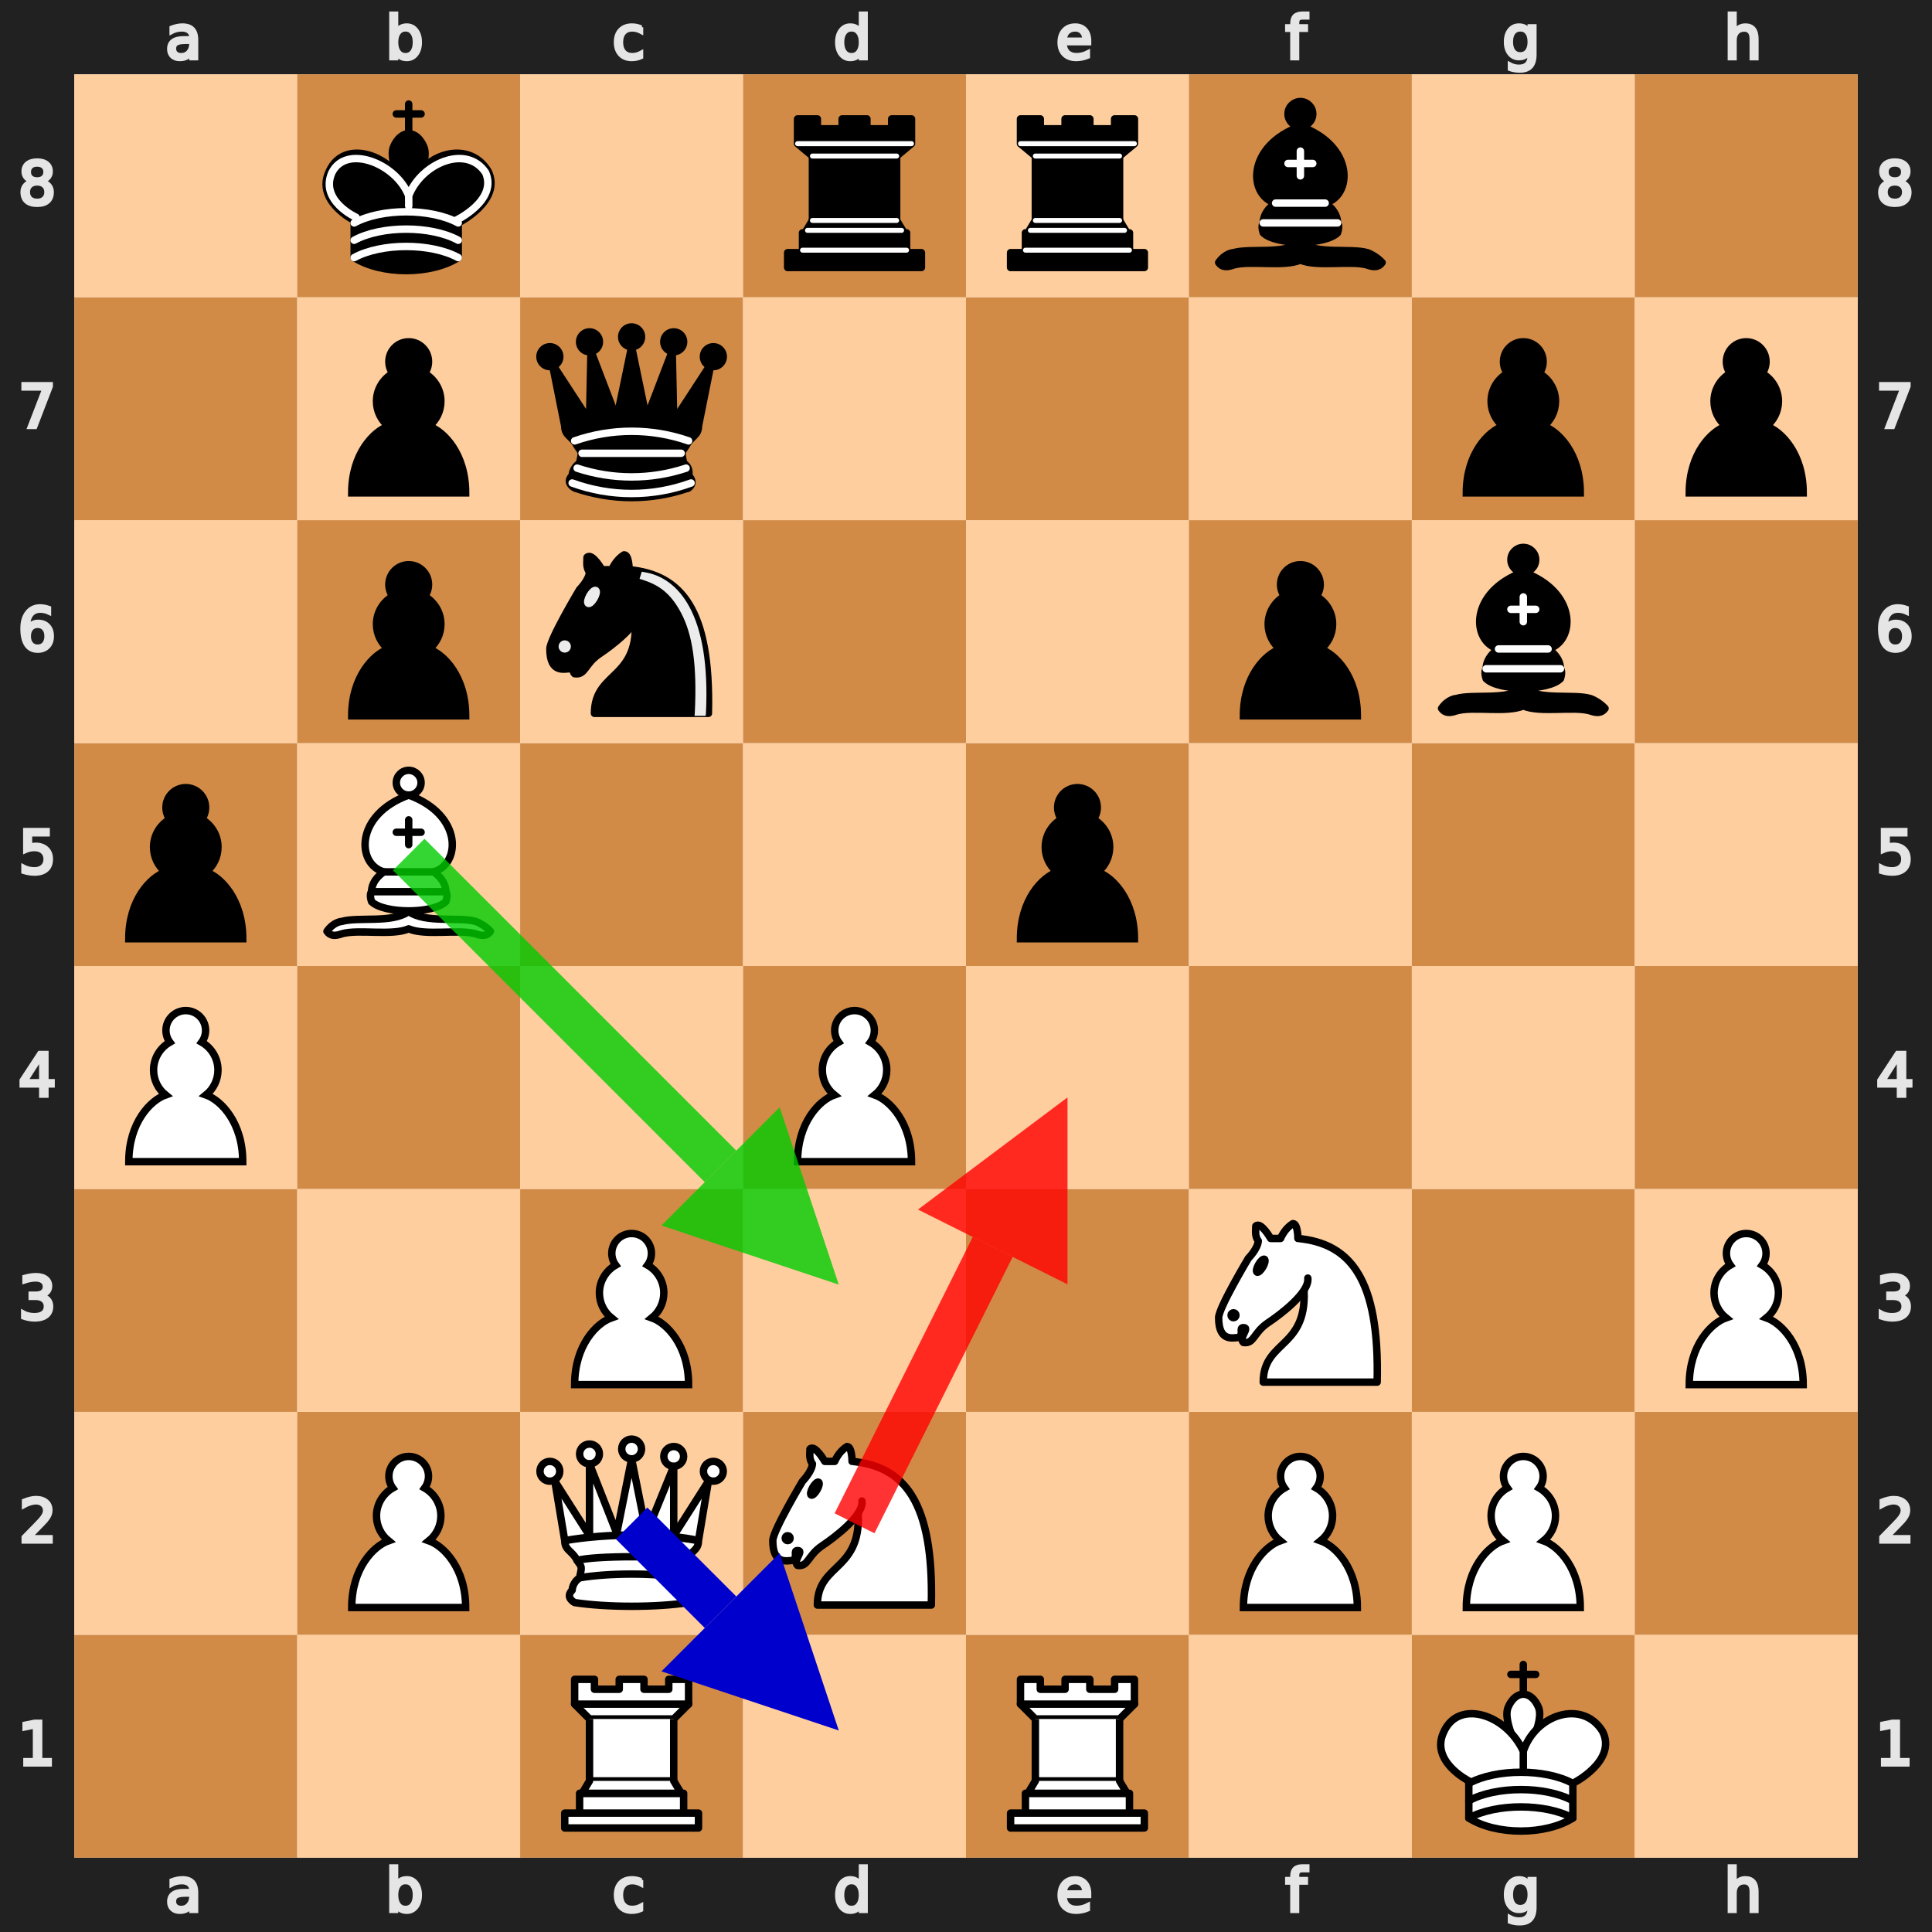
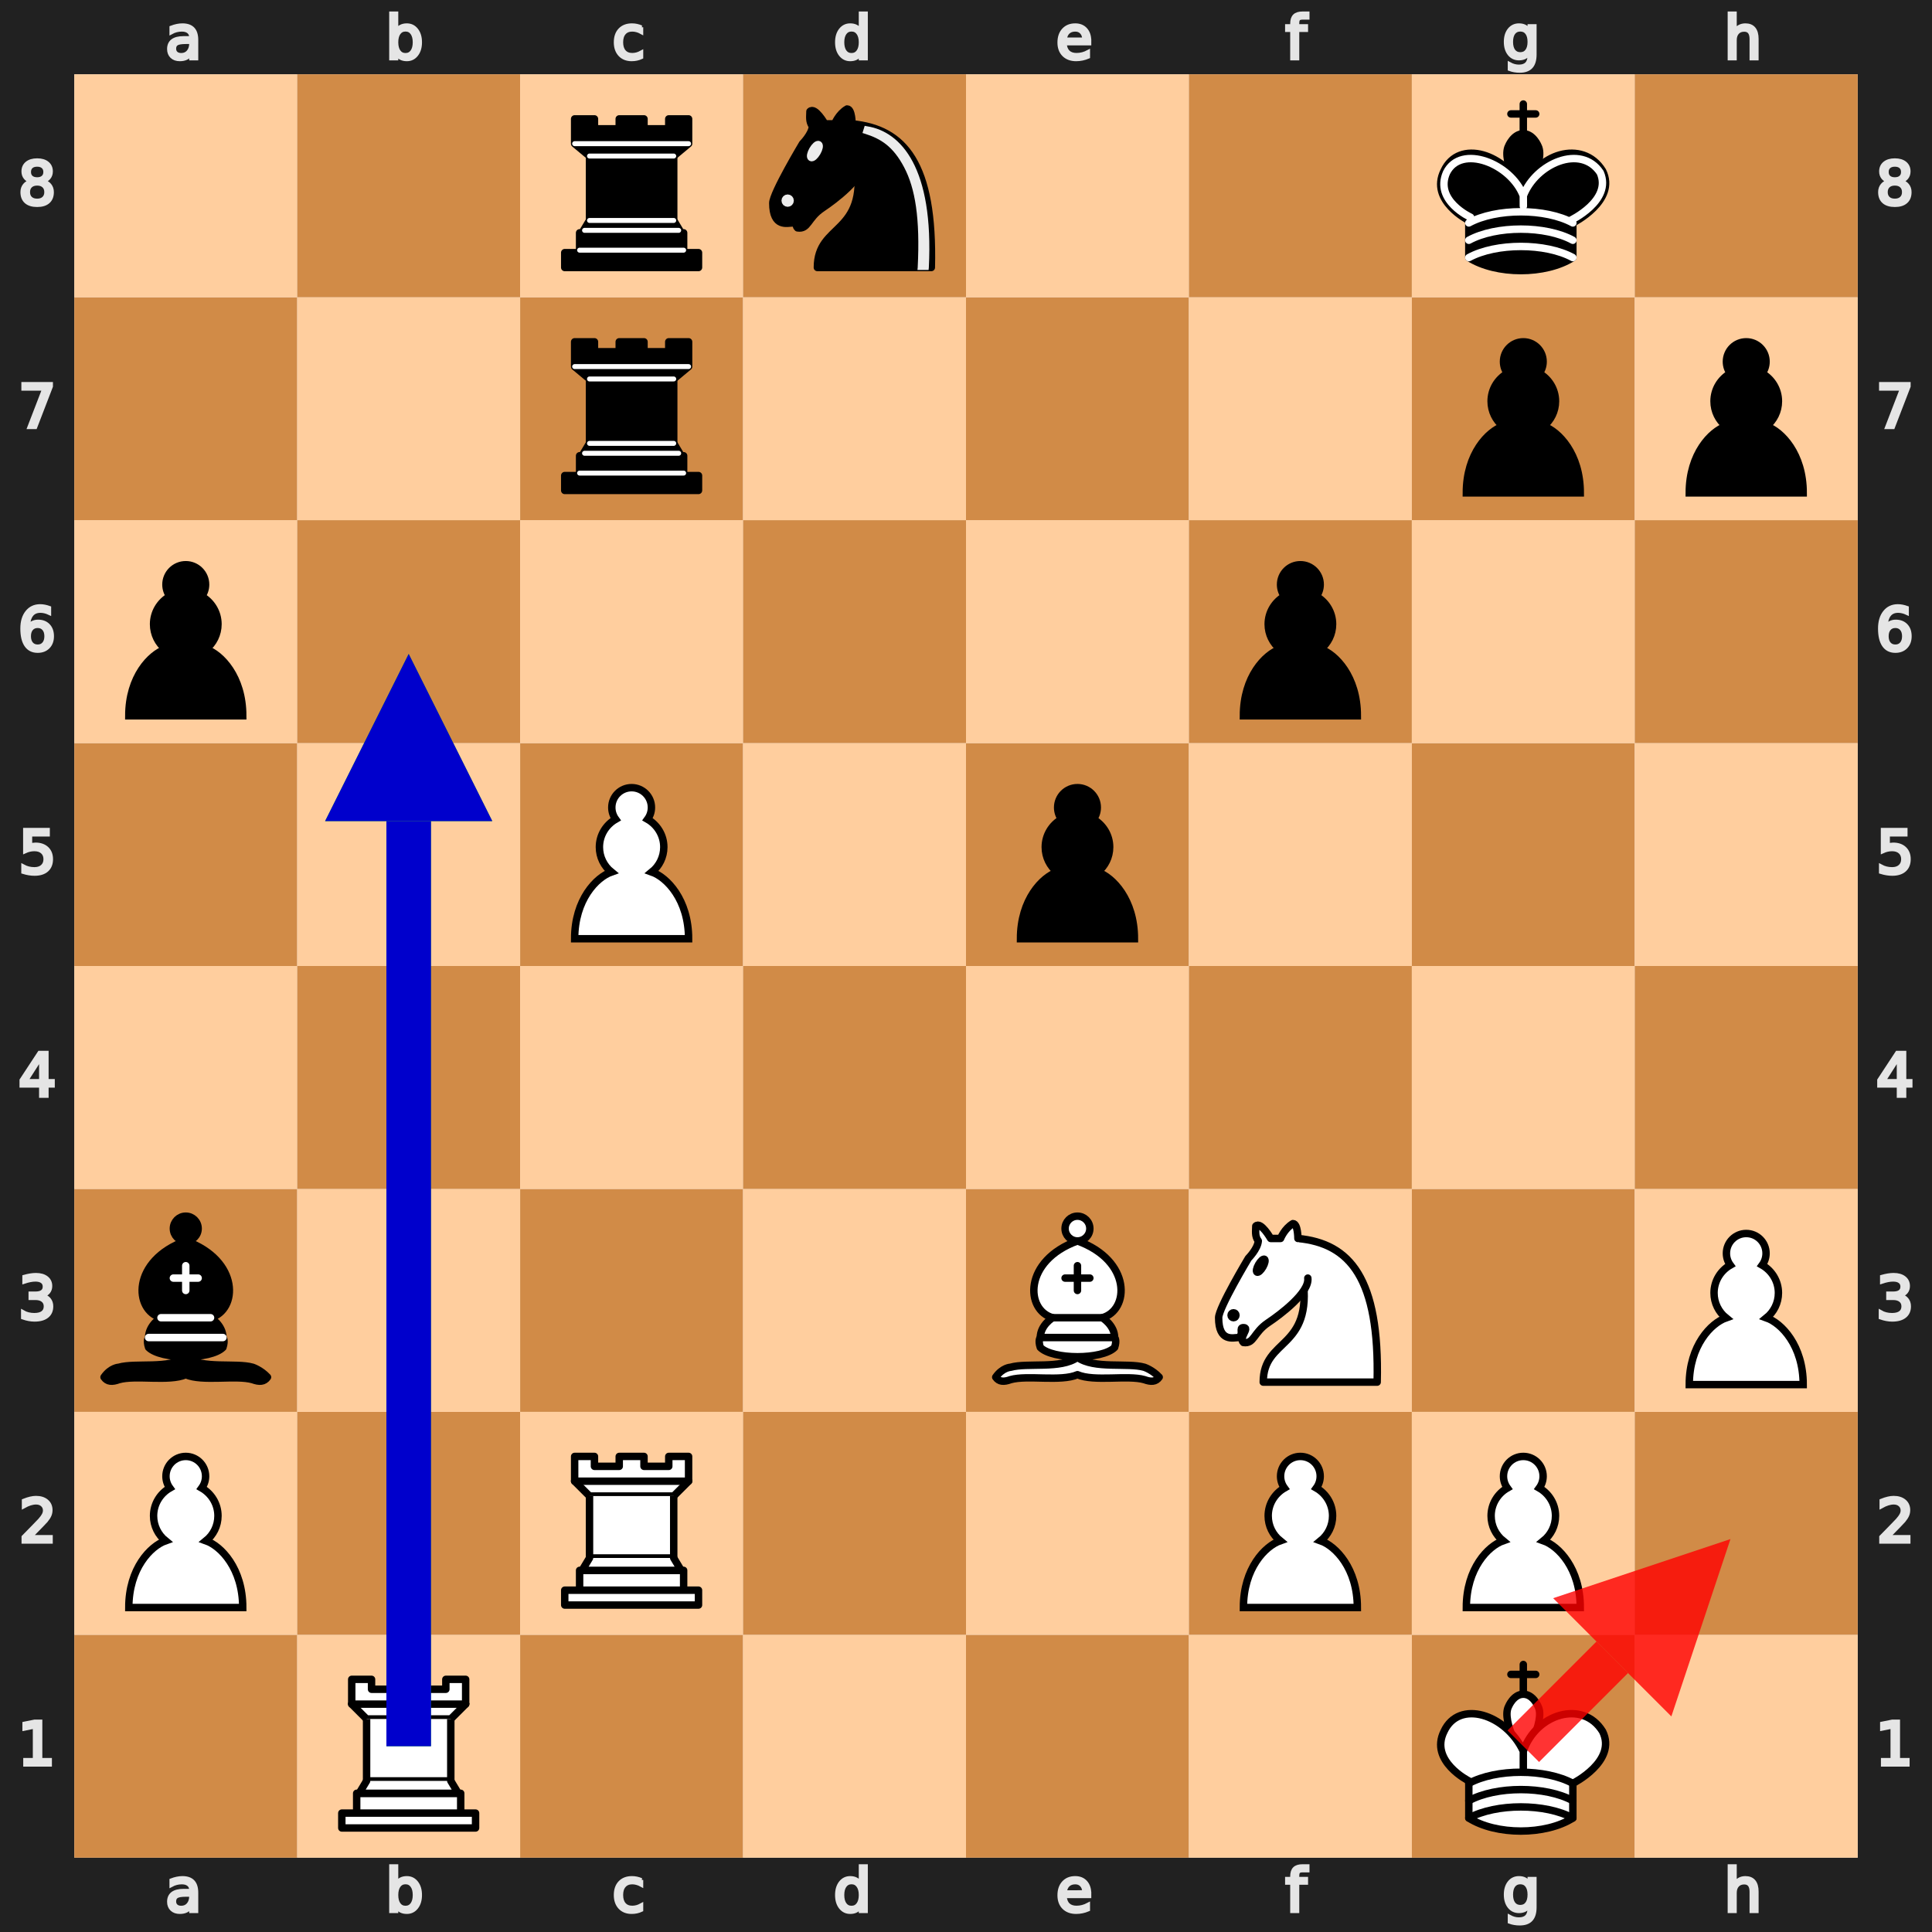
<svg xmlns="http://www.w3.org/2000/svg" xmlns:xlink="http://www.w3.org/1999/xlink" viewBox="0 0 390 390" width="400" height="400">
  <defs>
    <g id="white-pawn" class="white pawn">
      <path d="M22.5 9c-2.21 0-4 1.79-4 4 0 .89.29 1.71.78 2.38C17.33 16.5 16 18.59 16 21c0 2.03.94 3.84 2.41 5.03-3 1.06-7.41 5.55-7.41 13.47h23c0-7.92-4.41-12.41-7.41-13.47 1.47-1.19 2.41-3 2.41-5.03 0-2.41-1.33-4.5-3.28-5.62.49-.67.78-1.49.78-2.38 0-2.21-1.79-4-4-4z" fill="#fff" stroke="#000" stroke-width="1.5" stroke-linecap="round" />
    </g>
    <g id="white-knight" class="white knight" fill="none" fill-rule="evenodd" stroke="#000" stroke-width="1.5" stroke-linecap="round" stroke-linejoin="round">
      <path d="M 22,10 C 32.5,11 38.5,18 38,39 L 15,39 C 15,30 25,32.5 23,18" style="fill:#ffffff; stroke:#000000;" />
      <path d="M 24,18 C 24.38,20.91 18.45,25.37 16,27 C 13,29 13.18,31.34 11,31 C 9.958,30.06 12.41,27.96 11,28 C 10,28 11.19,29.23 10,30 C 9,30 5.997,31 6,26 C 6,24 12,14 12,14 C 12,14 13.89,12.1 14,10.5 C 13.27,9.506 13.5,8.5 13.5,7.5 C 14.5,6.5 16.5,10 16.5,10 L 18.5,10 C 18.5,10 19.28,8.008 21,7 C 22,7 22,10 22,10" style="fill:#ffffff; stroke:#000000;" />
      <path d="M 9.5 25.5 A 0.5 0.5 0 1 1 8.5,25.5 A 0.5 0.5 0 1 1 9.5 25.5 z" style="fill:#000000; stroke:#000000;" />
      <path d="M 15 15.5 A 0.5 1.5 0 1 1 14,15.5 A 0.5 1.5 0 1 1 15 15.5 z" transform="matrix(0.866,0.5,-0.5,0.866,9.693,-5.173)" style="fill:#000000; stroke:#000000;" />
    </g>
    <g id="white-bishop" class="white bishop" fill="none" fill-rule="evenodd" stroke="#000" stroke-width="1.5" stroke-linecap="round" stroke-linejoin="round">
      <g fill="#fff" stroke-linecap="butt">
        <path d="M9 36c3.39-.97 10.11.43 13.5-2 3.39 2.43 10.11 1.03 13.5 2 0 0 1.65.54 3 2-.68.97-1.65.99-3 .5-3.39-.97-10.11.46-13.5-1-3.39 1.46-10.11.03-13.5 1-1.354.49-2.323.47-3-.5 1.354-1.94 3-2 3-2zM15 32c2.5 2.5 12.5 2.5 15 0 .5-1.5 0-2 0-2 0-2.5-2.5-4-2.5-4 5.5-1.5 6-11.5-5-15.5-11 4-10.5 14-5 15.5 0 0-2.5 1.5-2.5 4 0 0-.5.5 0 2zM25 8a2.5 2.5 0 1 1-5 0 2.5 2.5 0 1 1 5 0z" />
      </g>
      <path d="M17.5 26h10M15 30h15m-7.5-14.5v5M20 18h5" stroke-linejoin="miter" />
    </g>
    <g id="white-rook" class="white rook" fill="#fff" fill-rule="evenodd" stroke="#000" stroke-width="1.5" stroke-linecap="round" stroke-linejoin="round">
      <path d="M9 39h27v-3H9v3zM12 36v-4h21v4H12zM11 14V9h4v2h5V9h5v2h5V9h4v5" stroke-linecap="butt" />
      <path d="M34 14l-3 3H14l-3-3" />
      <path d="M31 17v12.5H14V17" stroke-linecap="butt" stroke-linejoin="miter" />
      <path d="M31 29.5l1.5 2.5h-20l1.5-2.5" />
      <path d="M11 14h23" fill="none" stroke-linejoin="miter" />
    </g>
-     <g id="white-queen" class="white queen" fill="#fff" fill-rule="evenodd" stroke="#000" stroke-width="1.5" stroke-linecap="round" stroke-linejoin="round">
-       <path d="M8 12a2 2 0 1 1-4 0 2 2 0 1 1 4 0zM24.5 7.5a2 2 0 1 1-4 0 2 2 0 1 1 4 0zM41 12a2 2 0 1 1-4 0 2 2 0 1 1 4 0zM16 8.5a2 2 0 1 1-4 0 2 2 0 1 1 4 0zM33 9a2 2 0 1 1-4 0 2 2 0 1 1 4 0z" />
-       <path d="M9 26c8.5-1.5 21-1.5 27 0l2-12-7 11V11l-5.5 13.5-3-15-3 15-5.5-14V25L7 14l2 12zM9 26c0 2 1.5 2 2.5 4 1 1.5 1 1 .5 3.5-1.5 1-1.5 2.5-1.5 2.5-1.5 1.5.5 2.5.5 2.5 6.5 1 16.5 1 23 0 0 0 1.5-1 0-2.5 0 0 .5-1.5-1-2.5-.5-2.5-.5-2 .5-3.5 1-2 2.5-2 2.5-4-8.5-1.5-18.5-1.5-27 0z" stroke-linecap="butt" />
-       <path d="M11.5 30c3.5-1 18.5-1 22 0M12 33.5c6-1 15-1 21 0" fill="none" />
-     </g>
    <g id="white-king" class="white king" fill="none" fill-rule="evenodd" stroke="#000" stroke-width="1.5" stroke-linecap="round" stroke-linejoin="round">
      <path d="M22.5 11.63V6M20 8h5" stroke-linejoin="miter" />
      <path d="M22.5 25s4.5-7.5 3-10.5c0 0-1-2.5-3-2.5s-3 2.5-3 2.5c-1.5 3 3 10.5 3 10.5" fill="#fff" stroke-linecap="butt" stroke-linejoin="miter" />
      <path d="M11.5 37c5.5 3.5 15.5 3.5 21 0v-7s9-4.5 6-10.5c-4-6.5-13.5-3.5-16 4V27v-3.5c-3.5-7.5-13-10.5-16-4-3 6 5 10 5 10V37z" fill="#fff" />
      <path d="M11.5 30c5.5-3 15.5-3 21 0m-21 3.5c5.5-3 15.5-3 21 0m-21 3.5c5.5-3 15.5-3 21 0" />
    </g>
    <g id="black-pawn" class="black pawn">
      <path d="M22.5 9c-2.21 0-4 1.79-4 4 0 .89.29 1.71.78 2.38C17.33 16.5 16 18.59 16 21c0 2.03.94 3.84 2.41 5.03-3 1.06-7.41 5.55-7.41 13.47h23c0-7.92-4.41-12.41-7.41-13.47 1.47-1.19 2.41-3 2.41-5.03 0-2.41-1.33-4.5-3.28-5.62.49-.67.78-1.49.78-2.38 0-2.21-1.79-4-4-4z" fill="#000" stroke="#000" stroke-width="1.5" stroke-linecap="round" />
    </g>
    <g id="black-knight" class="black knight" fill="none" fill-rule="evenodd" stroke="#000" stroke-width="1.5" stroke-linecap="round" stroke-linejoin="round">
      <path d="M 22,10 C 32.5,11 38.5,18 38,39 L 15,39 C 15,30 25,32.5 23,18" style="fill:#000000; stroke:#000000;" />
      <path d="M 24,18 C 24.38,20.91 18.45,25.37 16,27 C 13,29 13.18,31.34 11,31 C 9.958,30.06 12.41,27.96 11,28 C 10,28 11.19,29.23 10,30 C 9,30 5.997,31 6,26 C 6,24 12,14 12,14 C 12,14 13.89,12.1 14,10.5 C 13.27,9.506 13.5,8.5 13.5,7.5 C 14.5,6.5 16.5,10 16.5,10 L 18.5,10 C 18.5,10 19.28,8.008 21,7 C 22,7 22,10 22,10" style="fill:#000000; stroke:#000000;" />
      <path d="M 9.5 25.5 A 0.5 0.5 0 1 1 8.5,25.5 A 0.5 0.5 0 1 1 9.5 25.5 z" style="fill:#ececec; stroke:#ececec;" />
      <path d="M 15 15.5 A 0.5 1.5 0 1 1 14,15.5 A 0.5 1.5 0 1 1 15 15.5 z" transform="matrix(0.866,0.5,-0.5,0.866,9.693,-5.173)" style="fill:#ececec; stroke:#ececec;" />
      <path d="M 24.55,10.4 L 24.1,11.85 L 24.6,12 C 27.75,13 30.25,14.49 32.5,18.75 C 34.75,23.01 35.75,29.06 35.25,39 L 35.2,39.5 L 37.45,39.5 L 37.5,39 C 38,28.94 36.62,22.15 34.25,17.66 C 31.88,13.17 28.46,11.02 25.06,10.5 L 24.55,10.4 z " style="fill:#ececec; stroke:none;" />
    </g>
    <g id="black-bishop" class="black bishop" fill="none" fill-rule="evenodd" stroke="#000" stroke-width="1.5" stroke-linecap="round" stroke-linejoin="round">
      <path d="M9 36c3.39-.97 10.11.43 13.5-2 3.39 2.43 10.11 1.03 13.5 2 0 0 1.65.54 3 2-.68.97-1.65.99-3 .5-3.39-.97-10.11.46-13.5-1-3.39 1.46-10.11.03-13.5 1-1.354.49-2.323.47-3-.5 1.354-1.94 3-2 3-2zm6-4c2.5 2.5 12.5 2.5 15 0 .5-1.5 0-2 0-2 0-2.5-2.5-4-2.5-4 5.5-1.5 6-11.5-5-15.5-11 4-10.5 14-5 15.5 0 0-2.5 1.5-2.5 4 0 0-.5.5 0 2zM25 8a2.5 2.5 0 1 1-5 0 2.5 2.5 0 1 1 5 0z" fill="#000" stroke-linecap="butt" />
      <path d="M17.5 26h10M15 30h15m-7.5-14.5v5M20 18h5" stroke="#fff" stroke-linejoin="miter" />
    </g>
    <g id="black-rook" class="black rook" fill="#000" fill-rule="evenodd" stroke="#000" stroke-width="1.5" stroke-linecap="round" stroke-linejoin="round">
      <path d="M9 39h27v-3H9v3zM12.5 32l1.5-2.5h17l1.5 2.5h-20zM12 36v-4h21v4H12z" stroke-linecap="butt" />
      <path d="M14 29.5v-13h17v13H14z" stroke-linecap="butt" stroke-linejoin="miter" />
      <path d="M14 16.5L11 14h23l-3 2.5H14zM11 14V9h4v2h5V9h5v2h5V9h4v5H11z" stroke-linecap="butt" />
      <path d="M12 35.5h21M13 31.5h19M14 29.5h17M14 16.5h17M11 14h23" fill="none" stroke="#fff" stroke-width="1" stroke-linejoin="miter" />
-     </g>
-     <g id="black-queen" class="black queen" fill="#000" fill-rule="evenodd" stroke="#000" stroke-width="1.5" stroke-linecap="round" stroke-linejoin="round">
-       <g fill="#000" stroke="none">
-         <circle cx="6" cy="12" r="2.75" />
-         <circle cx="14" cy="9" r="2.75" />
-         <circle cx="22.5" cy="8" r="2.75" />
-         <circle cx="31" cy="9" r="2.75" />
-         <circle cx="39" cy="12" r="2.75" />
-       </g>
-       <path d="M9 26c8.5-1.5 21-1.5 27 0l2.5-12.5L31 25l-.3-14.1-5.2 13.6-3-14.5-3 14.5-5.2-13.6L14 25 6.5 13.5 9 26zM9 26c0 2 1.5 2 2.5 4 1 1.5 1 1 .5 3.5-1.5 1-1.5 2.5-1.5 2.5-1.5 1.5.5 2.5.5 2.5 6.5 1 16.5 1 23 0 0 0 1.5-1 0-2.5 0 0 .5-1.5-1-2.5-.5-2.5-.5-2 .5-3.5 1-2 2.5-2 2.5-4-8.5-1.5-18.5-1.5-27 0z" stroke-linecap="butt" />
-       <path d="M11 38.5a35 35 1 0 0 23 0" fill="none" stroke-linecap="butt" />
-       <path d="M11 29a35 35 1 0 1 23 0M12.5 31.5h20M11.5 34.5a35 35 1 0 0 22 0M10.5 37.5a35 35 1 0 0 24 0" fill="none" stroke="#fff" />
    </g>
    <g id="black-king" class="black king" fill="none" fill-rule="evenodd" stroke="#000" stroke-width="1.5" stroke-linecap="round" stroke-linejoin="round">
      <path d="M22.5 11.63V6" stroke-linejoin="miter" />
      <path d="M22.5 25s4.5-7.5 3-10.5c0 0-1-2.5-3-2.5s-3 2.5-3 2.5c-1.5 3 3 10.5 3 10.5" fill="#000" stroke-linecap="butt" stroke-linejoin="miter" />
      <path d="M11.5 37c5.5 3.5 15.5 3.5 21 0v-7s9-4.5 6-10.5c-4-6.5-13.5-3.5-16 4V27v-3.5c-3.5-7.5-13-10.5-16-4-3 6 5 10 5 10V37z" fill="#000" />
      <path d="M20 8h5" stroke-linejoin="miter" />
      <path d="M32 29.5s8.5-4 6.03-9.65C34.15 14 25 18 22.5 24.5l.01 2.1-.01-2.1C20 18 9.906 14 6.997 19.85c-2.497 5.65 4.853 9 4.853 9M11.5 30c5.5-3 15.5-3 21 0m-21 3.5c5.5-3 15.5-3 21 0m-21 3.5c5.5-3 15.5-3 21 0" stroke="#fff" />
    </g>
  </defs>
  <rect x="7.5" y="7.5" width="375" height="375" fill="none" stroke="#212121" stroke-width="15" />
  <g transform="translate(20, 1) scale(0.75, 0.75)" fill="#e5e5e5" stroke="#e5e5e5">
    <path d="M23.328 10.016q-1.742 0-2.414.398-.672.398-.672 1.36 0 .765.5 1.218.508.445 1.375.445 1.196 0 1.914-.843.727-.852.727-2.258v-.32zm2.867-.594v4.992h-1.437v-1.328q-.492.797-1.227 1.18-.734.375-1.797.375-1.343 0-2.14-.75-.79-.758-.79-2.024 0-1.476.985-2.226.992-.75 2.953-.75h2.016V8.75q0-.992-.656-1.531-.649-.547-1.829-.547-.75 0-1.46.18-.711.18-1.368.539V6.062q.79-.304 1.532-.453.742-.156 1.445-.156 1.898 0 2.836.984.937.985.937 2.985z" />
  </g>
  <g transform="translate(20, 375) scale(0.75, 0.75)" fill="#e5e5e5" stroke="#e5e5e5">
    <path d="M23.328 10.016q-1.742 0-2.414.398-.672.398-.672 1.36 0 .765.5 1.218.508.445 1.375.445 1.196 0 1.914-.843.727-.852.727-2.258v-.32zm2.867-.594v4.992h-1.437v-1.328q-.492.797-1.227 1.18-.734.375-1.797.375-1.343 0-2.14-.75-.79-.758-.79-2.024 0-1.476.985-2.226.992-.75 2.953-.75h2.016V8.75q0-.992-.656-1.531-.649-.547-1.829-.547-.75 0-1.46.18-.711.18-1.368.539V6.062q.79-.304 1.532-.453.742-.156 1.445-.156 1.898 0 2.836.984.937.985.937 2.985z" />
  </g>
  <g transform="translate(65, 1) scale(0.75, 0.75)" fill="#e5e5e5" stroke="#e5e5e5">
    <path d="M24.922 10.047q0-1.586-.656-2.485-.649-.906-1.79-.906-1.14 0-1.796.906-.649.899-.649 2.485 0 1.586.649 2.492.656.898 1.797.898 1.14 0 1.789-.898.656-.906.656-2.492zm-4.89-3.055q.452-.781 1.14-1.156.695-.383 1.656-.383 1.594 0 2.586 1.266 1 1.265 1 3.328 0 2.062-1 3.328-.992 1.266-2.586 1.266-.96 0-1.656-.375-.688-.383-1.14-1.164v1.312h-1.446V2.258h1.445z" />
  </g>
  <g transform="translate(65, 375) scale(0.75, 0.75)" fill="#e5e5e5" stroke="#e5e5e5">
    <path d="M24.922 10.047q0-1.586-.656-2.485-.649-.906-1.79-.906-1.14 0-1.796.906-.649.899-.649 2.485 0 1.586.649 2.492.656.898 1.797.898 1.14 0 1.789-.898.656-.906.656-2.492zm-4.89-3.055q.452-.781 1.14-1.156.695-.383 1.656-.383 1.594 0 2.586 1.266 1 1.265 1 3.328 0 2.062-1 3.328-.992 1.266-2.586 1.266-.96 0-1.656-.375-.688-.383-1.14-1.164v1.312h-1.446V2.258h1.445z" />
  </g>
  <g transform="translate(110, 1) scale(0.75, 0.75)" fill="#e5e5e5" stroke="#e5e5e5">
    <path d="M25.96 6v1.344q-.608-.336-1.226-.5-.609-.172-1.234-.172-1.398 0-2.172.89-.773.883-.773 2.485 0 1.601.773 2.492.774.883 2.172.883.625 0 1.234-.164.618-.172 1.227-.508v1.328q-.602.281-1.25.422-.64.14-1.367.14-1.977 0-3.14-1.242-1.165-1.242-1.165-3.351 0-2.14 1.172-3.367 1.18-1.227 3.227-1.227.664 0 1.296.14.633.134 1.227.407z" />
  </g>
  <g transform="translate(110, 375) scale(0.75, 0.75)" fill="#e5e5e5" stroke="#e5e5e5">
    <path d="M25.96 6v1.344q-.608-.336-1.226-.5-.609-.172-1.234-.172-1.398 0-2.172.89-.773.883-.773 2.485 0 1.601.773 2.492.774.883 2.172.883.625 0 1.234-.164.618-.172 1.227-.508v1.328q-.602.281-1.25.422-.64.14-1.367.14-1.977 0-3.14-1.242-1.165-1.242-1.165-3.351 0-2.14 1.172-3.367 1.18-1.227 3.227-1.227.664 0 1.296.14.633.134 1.227.407z" />
  </g>
  <g transform="translate(155, 1) scale(0.75, 0.75)" fill="#e5e5e5" stroke="#e5e5e5">
    <path d="M24.973 6.992V2.258h1.437v12.156h-1.437v-1.312q-.453.78-1.149 1.164-.687.375-1.656.375-1.586 0-2.586-1.266-.992-1.266-.992-3.328 0-2.063.992-3.328 1-1.266 2.586-1.266.969 0 1.656.383.696.375 1.149 1.156zm-4.899 3.055q0 1.586.649 2.492.656.898 1.797.898 1.14 0 1.796-.898.657-.906.657-2.492 0-1.586-.657-2.485-.656-.906-1.796-.906-1.141 0-1.797.906-.649.899-.649 2.485z" />
  </g>
  <g transform="translate(155, 375) scale(0.75, 0.75)" fill="#e5e5e5" stroke="#e5e5e5">
    <path d="M24.973 6.992V2.258h1.437v12.156h-1.437v-1.312q-.453.78-1.149 1.164-.687.375-1.656.375-1.586 0-2.586-1.266-.992-1.266-.992-3.328 0-2.063.992-3.328 1-1.266 2.586-1.266.969 0 1.656.383.696.375 1.149 1.156zm-4.899 3.055q0 1.586.649 2.492.656.898 1.797.898 1.14 0 1.796-.898.657-.906.657-2.492 0-1.586-.657-2.485-.656-.906-1.796-.906-1.141 0-1.797.906-.649.899-.649 2.485z" />
  </g>
  <g transform="translate(200, 1) scale(0.75, 0.75)" fill="#e5e5e5" stroke="#e5e5e5">
    <path d="M26.555 9.68v.703h-6.61q.094 1.484.89 2.265.806.774 2.235.774.828 0 1.602-.203.781-.203 1.547-.61v1.36q-.774.328-1.586.5-.813.172-1.649.172-2.093 0-3.32-1.22-1.219-1.218-1.219-3.296 0-2.148 1.157-3.406 1.164-1.266 3.132-1.266 1.766 0 2.79 1.14 1.03 1.134 1.03 3.087zm-1.438-.422q-.015-1.18-.664-1.883-.64-.703-1.703-.703-1.203 0-1.93.68-.718.68-.828 1.914z" />
  </g>
  <g transform="translate(200, 375) scale(0.75, 0.75)" fill="#e5e5e5" stroke="#e5e5e5">
    <path d="M26.555 9.68v.703h-6.61q.094 1.484.89 2.265.806.774 2.235.774.828 0 1.602-.203.781-.203 1.547-.61v1.36q-.774.328-1.586.5-.813.172-1.649.172-2.093 0-3.32-1.22-1.219-1.218-1.219-3.296 0-2.148 1.157-3.406 1.164-1.266 3.132-1.266 1.766 0 2.79 1.14 1.03 1.134 1.03 3.087zm-1.438-.422q-.015-1.18-.664-1.883-.64-.703-1.703-.703-1.203 0-1.93.68-.718.68-.828 1.914z" />
  </g>
  <g transform="translate(245, 1) scale(0.75, 0.75)" fill="#e5e5e5" stroke="#e5e5e5">
    <path d="M25.285 2.258v1.195H23.91q-.773 0-1.078.313-.297.312-.297 1.125v.773h2.367v1.117h-2.367v7.633H21.09V6.781h-1.375V5.664h1.375v-.61q0-1.46.68-2.124.68-.672 2.156-.672z" />
  </g>
  <g transform="translate(245, 375) scale(0.75, 0.75)" fill="#e5e5e5" stroke="#e5e5e5">
    <path d="M25.285 2.258v1.195H23.91q-.773 0-1.078.313-.297.312-.297 1.125v.773h2.367v1.117h-2.367v7.633H21.09V6.781h-1.375V5.664h1.375v-.61q0-1.46.68-2.124.68-.672 2.156-.672z" />
  </g>
  <g transform="translate(290, 1) scale(0.75, 0.75)" fill="#e5e5e5" stroke="#e5e5e5">
    <path d="M24.973 9.937q0-1.562-.649-2.421-.64-.86-1.804-.86-1.157 0-1.805.86-.64.859-.64 2.421 0 1.555.64 2.415.648.859 1.805.859 1.164 0 1.804-.86.649-.859.649-2.414zm1.437 3.391q0 2.234-.992 3.32-.992 1.094-3.04 1.094-.757 0-1.429-.117-.672-.11-1.304-.344v-1.398q.632.344 1.25.508.617.164 1.257.164 1.414 0 2.118-.743.703-.734.703-2.226v-.711q-.446.773-1.141 1.156-.695.383-1.664.383-1.61 0-2.594-1.227-.984-1.226-.984-3.25 0-2.03.984-3.257.985-1.227 2.594-1.227.969 0 1.664.383t1.14 1.156V5.664h1.438z" />
  </g>
  <g transform="translate(290, 375) scale(0.75, 0.75)" fill="#e5e5e5" stroke="#e5e5e5">
    <path d="M24.973 9.937q0-1.562-.649-2.421-.64-.86-1.804-.86-1.157 0-1.805.86-.64.859-.64 2.421 0 1.555.64 2.415.648.859 1.805.859 1.164 0 1.804-.86.649-.859.649-2.414zm1.437 3.391q0 2.234-.992 3.32-.992 1.094-3.04 1.094-.757 0-1.429-.117-.672-.11-1.304-.344v-1.398q.632.344 1.25.508.617.164 1.257.164 1.414 0 2.118-.743.703-.734.703-2.226v-.711q-.446.773-1.141 1.156-.695.383-1.664.383-1.61 0-2.594-1.227-.984-1.226-.984-3.25 0-2.03.984-3.257.985-1.227 2.594-1.227.969 0 1.664.383t1.14 1.156V5.664h1.438z" />
  </g>
  <g transform="translate(335, 1) scale(0.75, 0.75)" fill="#e5e5e5" stroke="#e5e5e5">
    <path d="M26.164 9.133v5.281h-1.437V9.18q0-1.243-.485-1.86-.484-.617-1.453-.617-1.164 0-1.836.742-.672.742-.672 2.024v4.945h-1.445V2.258h1.445v4.765q.516-.789 1.211-1.18.703-.39 1.617-.39 1.508 0 2.282.938.773.93.773 2.742z" />
  </g>
  <g transform="translate(335, 375) scale(0.75, 0.75)" fill="#e5e5e5" stroke="#e5e5e5">
    <path d="M26.164 9.133v5.281h-1.437V9.18q0-1.243-.485-1.86-.484-.617-1.453-.617-1.164 0-1.836.742-.672.742-.672 2.024v4.945h-1.445V2.258h1.445v4.765q.516-.789 1.211-1.18.703-.39 1.617-.39 1.508 0 2.282.938.773.93.773 2.742z" />
  </g>
  <g transform="translate(0, 335) scale(0.75, 0.75)" fill="#e5e5e5" stroke="#e5e5e5">
    <path d="M6.754 26.996h2.578v-8.898l-2.805.562v-1.437l2.79-.563h1.578v10.336h2.578v1.328h-6.72z" />
  </g>
  <g transform="translate(375, 335) scale(0.75, 0.75)" fill="#e5e5e5" stroke="#e5e5e5">
    <path d="M6.754 26.996h2.578v-8.898l-2.805.562v-1.437l2.79-.563h1.578v10.336h2.578v1.328h-6.72z" />
  </g>
  <g transform="translate(0, 290) scale(0.75, 0.75)" fill="#e5e5e5" stroke="#e5e5e5">
    <path d="M8.195 26.996h5.508v1.328H6.297v-1.328q.898-.93 2.445-2.492 1.555-1.57 1.953-2.024.758-.851 1.055-1.437.305-.594.305-1.164 0-.93-.657-1.516-.648-.586-1.695-.586-.742 0-1.57.258-.82.258-1.758.781v-1.593q.953-.383 1.781-.578.828-.196 1.516-.196 1.812 0 2.89.906 1.079.907 1.079 2.422 0 .72-.274 1.368-.265.64-.976 1.515-.196.227-1.243 1.313-1.046 1.078-2.953 3.023z" />
  </g>
  <g transform="translate(375, 290) scale(0.75, 0.75)" fill="#e5e5e5" stroke="#e5e5e5">
    <path d="M8.195 26.996h5.508v1.328H6.297v-1.328q.898-.93 2.445-2.492 1.555-1.57 1.953-2.024.758-.851 1.055-1.437.305-.594.305-1.164 0-.93-.657-1.516-.648-.586-1.695-.586-.742 0-1.57.258-.82.258-1.758.781v-1.593q.953-.383 1.781-.578.828-.196 1.516-.196 1.812 0 2.89.906 1.079.907 1.079 2.422 0 .72-.274 1.368-.265.64-.976 1.515-.196.227-1.243 1.313-1.046 1.078-2.953 3.023z" />
  </g>
  <g transform="translate(0, 245) scale(0.75, 0.75)" fill="#e5e5e5" stroke="#e5e5e5">
    <path d="M11.434 22.035q1.132.242 1.765 1.008.64.766.64 1.89 0 1.727-1.187 2.672-1.187.946-3.375.946-.734 0-1.515-.149-.774-.14-1.602-.43V26.45q.656.383 1.438.578.78.196 1.632.196 1.485 0 2.258-.586.782-.586.782-1.703 0-1.032-.727-1.61-.719-.586-2.008-.586h-1.36v-1.297h1.423q1.164 0 1.78-.46.618-.47.618-1.344 0-.899-.64-1.375-.633-.485-1.82-.485-.65 0-1.391.141-.743.14-1.633.437V16.95q.898-.25 1.68-.375.788-.125 1.484-.125 1.797 0 2.844.82 1.046.813 1.046 2.204 0 .968-.554 1.64-.555.664-1.578.922z" />
  </g>
  <g transform="translate(375, 245) scale(0.75, 0.75)" fill="#e5e5e5" stroke="#e5e5e5">
    <path d="M11.434 22.035q1.132.242 1.765 1.008.64.766.64 1.89 0 1.727-1.187 2.672-1.187.946-3.375.946-.734 0-1.515-.149-.774-.14-1.602-.43V26.45q.656.383 1.438.578.78.196 1.632.196 1.485 0 2.258-.586.782-.586.782-1.703 0-1.032-.727-1.61-.719-.586-2.008-.586h-1.36v-1.297h1.423q1.164 0 1.78-.46.618-.47.618-1.344 0-.899-.64-1.375-.633-.485-1.82-.485-.65 0-1.391.141-.743.14-1.633.437V16.95q.898-.25 1.68-.375.788-.125 1.484-.125 1.797 0 2.844.82 1.046.813 1.046 2.204 0 .968-.554 1.64-.555.664-1.578.922z" />
  </g>
  <g transform="translate(0, 200) scale(0.75, 0.75)" fill="#e5e5e5" stroke="#e5e5e5">
    <path d="M11.016 18.035L7.03 24.262h3.985zm-.414-1.375h1.984v7.602h1.664v1.312h-1.664v2.75h-1.57v-2.75H5.75v-1.523z" />
  </g>
  <g transform="translate(375, 200) scale(0.75, 0.75)" fill="#e5e5e5" stroke="#e5e5e5">
    <path d="M11.016 18.035L7.03 24.262h3.985zm-.414-1.375h1.984v7.602h1.664v1.312h-1.664v2.75h-1.57v-2.75H5.75v-1.523z" />
  </g>
  <g transform="translate(0, 155) scale(0.75, 0.75)" fill="#e5e5e5" stroke="#e5e5e5">
    <path d="M6.719 16.66h6.195v1.328h-4.75v2.86q.344-.118.688-.172.343-.063.687-.063 1.953 0 3.094 1.07 1.14 1.07 1.14 2.899 0 1.883-1.171 2.93-1.172 1.039-3.305 1.039-.735 0-1.5-.125-.758-.125-1.57-.375v-1.586q.703.383 1.453.57.75.188 1.586.188 1.351 0 2.14-.711.79-.711.79-1.93 0-1.219-.79-1.93-.789-.71-2.14-.71-.633 0-1.266.14-.625.14-1.281.438z" />
  </g>
  <g transform="translate(375, 155) scale(0.75, 0.75)" fill="#e5e5e5" stroke="#e5e5e5">
    <path d="M6.719 16.66h6.195v1.328h-4.75v2.86q.344-.118.688-.172.343-.063.687-.063 1.953 0 3.094 1.07 1.14 1.07 1.14 2.899 0 1.883-1.171 2.93-1.172 1.039-3.305 1.039-.735 0-1.5-.125-.758-.125-1.57-.375v-1.586q.703.383 1.453.57.75.188 1.586.188 1.351 0 2.14-.711.79-.711.79-1.93 0-1.219-.79-1.93-.789-.71-2.14-.71-.633 0-1.266.14-.625.14-1.281.438z" />
  </g>
  <g transform="translate(0, 110) scale(0.75, 0.75)" fill="#e5e5e5" stroke="#e5e5e5">
    <path d="M10.137 21.863q-1.063 0-1.688.727-.617.726-.617 1.992 0 1.258.617 1.992.625.727 1.688.727 1.062 0 1.68-.727.624-.734.624-1.992 0-1.266-.625-1.992-.617-.727-1.68-.727zm3.133-4.945v1.437q-.594-.28-1.204-.43-.601-.148-1.195-.148-1.562 0-2.39 1.055-.82 1.055-.938 3.188.46-.68 1.156-1.04.696-.367 1.531-.367 1.758 0 2.774 1.07 1.023 1.063 1.023 2.899 0 1.797-1.062 2.883-1.063 1.086-2.828 1.086-2.024 0-3.094-1.547-1.07-1.555-1.07-4.5 0-2.766 1.312-4.406 1.313-1.649 3.524-1.649.593 0 1.195.117.61.118 1.266.352z" />
  </g>
  <g transform="translate(375, 110) scale(0.75, 0.75)" fill="#e5e5e5" stroke="#e5e5e5">
    <path d="M10.137 21.863q-1.063 0-1.688.727-.617.726-.617 1.992 0 1.258.617 1.992.625.727 1.688.727 1.062 0 1.68-.727.624-.734.624-1.992 0-1.266-.625-1.992-.617-.727-1.68-.727zm3.133-4.945v1.437q-.594-.28-1.204-.43-.601-.148-1.195-.148-1.562 0-2.39 1.055-.82 1.055-.938 3.188.46-.68 1.156-1.04.696-.367 1.531-.367 1.758 0 2.774 1.07 1.023 1.063 1.023 2.899 0 1.797-1.062 2.883-1.063 1.086-2.828 1.086-2.024 0-3.094-1.547-1.07-1.555-1.07-4.5 0-2.766 1.312-4.406 1.313-1.649 3.524-1.649.593 0 1.195.117.61.118 1.266.352z" />
  </g>
  <g transform="translate(0, 65) scale(0.75, 0.75)" fill="#e5e5e5" stroke="#e5e5e5">
    <path d="M6.25 16.66h7.5v.672L9.516 28.324H7.867l3.985-10.336H6.25z" />
  </g>
  <g transform="translate(375, 65) scale(0.75, 0.75)" fill="#e5e5e5" stroke="#e5e5e5">
    <path d="M6.25 16.66h7.5v.672L9.516 28.324H7.867l3.985-10.336H6.25z" />
  </g>
  <g transform="translate(0, 20) scale(0.75, 0.75)" fill="#e5e5e5" stroke="#e5e5e5">
    <path d="M10 22.785q-1.125 0-1.773.602-.641.601-.641 1.656t.64 1.656q.649.602 1.774.602t1.773-.602q.649-.61.649-1.656 0-1.055-.649-1.656-.64-.602-1.773-.602zm-1.578-.672q-1.016-.25-1.586-.945-.563-.695-.563-1.695 0-1.399.993-2.211 1-.813 2.734-.813 1.742 0 2.734.813.993.812.993 2.21 0 1-.57 1.696-.563.695-1.571.945 1.14.266 1.773 1.04.641.773.641 1.89 0 1.695-1.04 2.602-1.03.906-2.96.906t-2.969-.906Q6 26.738 6 25.043q0-1.117.64-1.89.641-.774 1.782-1.04zm-.578-2.492q0 .906.562 1.414.57.508 1.594.508 1.016 0 1.586-.508.578-.508.578-1.414 0-.906-.578-1.414-.57-.508-1.586-.508-1.023 0-1.594.508-.562.508-.562 1.414z" />
  </g>
  <g transform="translate(375, 20) scale(0.75, 0.75)" fill="#e5e5e5" stroke="#e5e5e5">
    <path d="M10 22.785q-1.125 0-1.773.602-.641.601-.641 1.656t.64 1.656q.649.602 1.774.602t1.773-.602q.649-.61.649-1.656 0-1.055-.649-1.656-.64-.602-1.773-.602zm-1.578-.672q-1.016-.25-1.586-.945-.563-.695-.563-1.695 0-1.399.993-2.211 1-.813 2.734-.813 1.742 0 2.734.813.993.812.993 2.21 0 1-.57 1.696-.563.695-1.571.945 1.14.266 1.773 1.04.641.773.641 1.89 0 1.695-1.04 2.602-1.03.906-2.96.906t-2.969-.906Q6 26.738 6 25.043q0-1.117.64-1.89.641-.774 1.782-1.04zm-.578-2.492q0 .906.562 1.414.57.508 1.594.508 1.016 0 1.586-.508.578-.508.578-1.414 0-.906-.578-1.414-.57-.508-1.586-.508-1.023 0-1.594.508-.562.508-.562 1.414z" />
  </g>
  <rect x="15" y="330" width="45" height="45" class="square dark a1" stroke="none" fill="#d18b47" />
  <rect x="60" y="330" width="45" height="45" class="square light b1" stroke="none" fill="#ffce9e" />
  <rect x="105" y="330" width="45" height="45" class="square dark c1" stroke="none" fill="#d18b47" />
  <rect x="150" y="330" width="45" height="45" class="square light d1" stroke="none" fill="#ffce9e" />
  <rect x="195" y="330" width="45" height="45" class="square dark e1" stroke="none" fill="#d18b47" />
  <rect x="240" y="330" width="45" height="45" class="square light f1" stroke="none" fill="#ffce9e" />
  <rect x="285" y="330" width="45" height="45" class="square dark g1" stroke="none" fill="#d18b47" />
  <rect x="330" y="330" width="45" height="45" class="square light h1" stroke="none" fill="#ffce9e" />
  <rect x="15" y="285" width="45" height="45" class="square light a2" stroke="none" fill="#ffce9e" />
  <rect x="60" y="285" width="45" height="45" class="square dark b2" stroke="none" fill="#d18b47" />
  <rect x="105" y="285" width="45" height="45" class="square light c2" stroke="none" fill="#ffce9e" />
  <rect x="150" y="285" width="45" height="45" class="square dark d2" stroke="none" fill="#d18b47" />
  <rect x="195" y="285" width="45" height="45" class="square light e2" stroke="none" fill="#ffce9e" />
  <rect x="240" y="285" width="45" height="45" class="square dark f2" stroke="none" fill="#d18b47" />
  <rect x="285" y="285" width="45" height="45" class="square light g2" stroke="none" fill="#ffce9e" />
  <rect x="330" y="285" width="45" height="45" class="square dark h2" stroke="none" fill="#d18b47" />
  <rect x="15" y="240" width="45" height="45" class="square dark a3" stroke="none" fill="#d18b47" />
  <rect x="60" y="240" width="45" height="45" class="square light b3" stroke="none" fill="#ffce9e" />
  <rect x="105" y="240" width="45" height="45" class="square dark c3" stroke="none" fill="#d18b47" />
  <rect x="150" y="240" width="45" height="45" class="square light d3" stroke="none" fill="#ffce9e" />
  <rect x="195" y="240" width="45" height="45" class="square dark e3" stroke="none" fill="#d18b47" />
  <rect x="240" y="240" width="45" height="45" class="square light f3" stroke="none" fill="#ffce9e" />
  <rect x="285" y="240" width="45" height="45" class="square dark g3" stroke="none" fill="#d18b47" />
  <rect x="330" y="240" width="45" height="45" class="square light h3" stroke="none" fill="#ffce9e" />
  <rect x="15" y="195" width="45" height="45" class="square light a4" stroke="none" fill="#ffce9e" />
  <rect x="60" y="195" width="45" height="45" class="square dark b4" stroke="none" fill="#d18b47" />
  <rect x="105" y="195" width="45" height="45" class="square light c4" stroke="none" fill="#ffce9e" />
  <rect x="150" y="195" width="45" height="45" class="square dark d4" stroke="none" fill="#d18b47" />
  <rect x="195" y="195" width="45" height="45" class="square light e4" stroke="none" fill="#ffce9e" />
  <rect x="240" y="195" width="45" height="45" class="square dark f4" stroke="none" fill="#d18b47" />
  <rect x="285" y="195" width="45" height="45" class="square light g4" stroke="none" fill="#ffce9e" />
  <rect x="330" y="195" width="45" height="45" class="square dark h4" stroke="none" fill="#d18b47" />
  <rect x="15" y="150" width="45" height="45" class="square dark a5" stroke="none" fill="#d18b47" />
  <rect x="60" y="150" width="45" height="45" class="square light b5" stroke="none" fill="#ffce9e" />
  <rect x="105" y="150" width="45" height="45" class="square dark c5" stroke="none" fill="#d18b47" />
  <rect x="150" y="150" width="45" height="45" class="square light d5" stroke="none" fill="#ffce9e" />
  <rect x="195" y="150" width="45" height="45" class="square dark e5" stroke="none" fill="#d18b47" />
  <rect x="240" y="150" width="45" height="45" class="square light f5" stroke="none" fill="#ffce9e" />
  <rect x="285" y="150" width="45" height="45" class="square dark g5" stroke="none" fill="#d18b47" />
  <rect x="330" y="150" width="45" height="45" class="square light h5" stroke="none" fill="#ffce9e" />
  <rect x="15" y="105" width="45" height="45" class="square light a6" stroke="none" fill="#ffce9e" />
  <rect x="60" y="105" width="45" height="45" class="square dark b6" stroke="none" fill="#d18b47" />
  <rect x="105" y="105" width="45" height="45" class="square light c6" stroke="none" fill="#ffce9e" />
  <rect x="150" y="105" width="45" height="45" class="square dark d6" stroke="none" fill="#d18b47" />
  <rect x="195" y="105" width="45" height="45" class="square light e6" stroke="none" fill="#ffce9e" />
  <rect x="240" y="105" width="45" height="45" class="square dark f6" stroke="none" fill="#d18b47" />
  <rect x="285" y="105" width="45" height="45" class="square light g6" stroke="none" fill="#ffce9e" />
  <rect x="330" y="105" width="45" height="45" class="square dark h6" stroke="none" fill="#d18b47" />
  <rect x="15" y="60" width="45" height="45" class="square dark a7" stroke="none" fill="#d18b47" />
  <rect x="60" y="60" width="45" height="45" class="square light b7" stroke="none" fill="#ffce9e" />
  <rect x="105" y="60" width="45" height="45" class="square dark c7" stroke="none" fill="#d18b47" />
  <rect x="150" y="60" width="45" height="45" class="square light d7" stroke="none" fill="#ffce9e" />
  <rect x="195" y="60" width="45" height="45" class="square dark e7" stroke="none" fill="#d18b47" />
  <rect x="240" y="60" width="45" height="45" class="square light f7" stroke="none" fill="#ffce9e" />
  <rect x="285" y="60" width="45" height="45" class="square dark g7" stroke="none" fill="#d18b47" />
  <rect x="330" y="60" width="45" height="45" class="square light h7" stroke="none" fill="#ffce9e" />
  <rect x="15" y="15" width="45" height="45" class="square light a8" stroke="none" fill="#ffce9e" />
  <rect x="60" y="15" width="45" height="45" class="square dark b8" stroke="none" fill="#d18b47" />
  <rect x="105" y="15" width="45" height="45" class="square light c8" stroke="none" fill="#ffce9e" />
  <rect x="150" y="15" width="45" height="45" class="square dark d8" stroke="none" fill="#d18b47" />
  <rect x="195" y="15" width="45" height="45" class="square light e8" stroke="none" fill="#ffce9e" />
  <rect x="240" y="15" width="45" height="45" class="square dark f8" stroke="none" fill="#d18b47" />
  <rect x="285" y="15" width="45" height="45" class="square light g8" stroke="none" fill="#ffce9e" />
  <rect x="330" y="15" width="45" height="45" class="square dark h8" stroke="none" fill="#d18b47" />
-   <use href="#white-rook" xlink:href="#white-rook" transform="translate(105, 330)" />
-   <use href="#white-rook" xlink:href="#white-rook" transform="translate(195, 330)" />
+   <use href="#white-rook" xlink:href="#white-rook" transform="translate(60, 330)" />
  <use href="#white-king" xlink:href="#white-king" transform="translate(285, 330)" />
-   <use href="#white-pawn" xlink:href="#white-pawn" transform="translate(60, 285)" />
-   <use href="#white-queen" xlink:href="#white-queen" transform="translate(105, 285)" />
-   <use href="#white-knight" xlink:href="#white-knight" transform="translate(150, 285)" />
+   <use href="#white-pawn" xlink:href="#white-pawn" transform="translate(15, 285)" />
+   <use href="#white-rook" xlink:href="#white-rook" transform="translate(105, 285)" />
  <use href="#white-pawn" xlink:href="#white-pawn" transform="translate(240, 285)" />
  <use href="#white-pawn" xlink:href="#white-pawn" transform="translate(285, 285)" />
-   <use href="#white-pawn" xlink:href="#white-pawn" transform="translate(105, 240)" />
+   <use href="#black-bishop" xlink:href="#black-bishop" transform="translate(15, 240)" />
+   <use href="#white-bishop" xlink:href="#white-bishop" transform="translate(195, 240)" />
  <use href="#white-knight" xlink:href="#white-knight" transform="translate(240, 240)" />
  <use href="#white-pawn" xlink:href="#white-pawn" transform="translate(330, 240)" />
-   <use href="#white-pawn" xlink:href="#white-pawn" transform="translate(15, 195)" />
-   <use href="#white-pawn" xlink:href="#white-pawn" transform="translate(150, 195)" />
-   <use href="#black-pawn" xlink:href="#black-pawn" transform="translate(15, 150)" />
-   <use href="#white-bishop" xlink:href="#white-bishop" transform="translate(60, 150)" />
+   <use href="#white-pawn" xlink:href="#white-pawn" transform="translate(105, 150)" />
  <use href="#black-pawn" xlink:href="#black-pawn" transform="translate(195, 150)" />
-   <use href="#black-pawn" xlink:href="#black-pawn" transform="translate(60, 105)" />
-   <use href="#black-knight" xlink:href="#black-knight" transform="translate(105, 105)" />
+   <use href="#black-pawn" xlink:href="#black-pawn" transform="translate(15, 105)" />
  <use href="#black-pawn" xlink:href="#black-pawn" transform="translate(240, 105)" />
-   <use href="#black-bishop" xlink:href="#black-bishop" transform="translate(285, 105)" />
-   <use href="#black-pawn" xlink:href="#black-pawn" transform="translate(60, 60)" />
-   <use href="#black-queen" xlink:href="#black-queen" transform="translate(105, 60)" />
+   <use href="#black-rook" xlink:href="#black-rook" transform="translate(105, 60)" />
  <use href="#black-pawn" xlink:href="#black-pawn" transform="translate(285, 60)" />
  <use href="#black-pawn" xlink:href="#black-pawn" transform="translate(330, 60)" />
-   <use href="#black-king" xlink:href="#black-king" transform="translate(60, 15)" />
-   <use href="#black-rook" xlink:href="#black-rook" transform="translate(150, 15)" />
-   <use href="#black-rook" xlink:href="#black-rook" transform="translate(195, 15)" />
-   <use href="#black-bishop" xlink:href="#black-bishop" transform="translate(240, 15)" />
-   <line x1="172.5" y1="307.5" x2="200.394" y2="251.712" stroke="#FF0000cc" stroke-width="9.0" stroke-linecap="butt" class="arrow" />
-   <polygon points="215.488,221.525 185.301,244.165 215.488,259.259" fill="#FF0000cc" class="arrow" />
-   <line x1="82.5" y1="172.5" x2="145.453" y2="235.453" stroke="#00cc00cc" stroke-width="9.0" stroke-linecap="butt" class="arrow" />
-   <polygon points="169.318,259.318 157.386,223.521 133.521,247.386" fill="#00cc00cc" class="arrow" />
-   <line x1="127.5" y1="307.5" x2="145.453" y2="325.453" stroke="#0000ccFF" stroke-width="9.0" stroke-linecap="butt" class="arrow" />
-   <polygon points="169.318,349.318 157.386,313.521 133.521,337.386" fill="#0000ccFF" class="arrow" />
+   <use href="#black-rook" xlink:href="#black-rook" transform="translate(105, 15)" />
+   <use href="#black-knight" xlink:href="#black-knight" transform="translate(150, 15)" />
+   <use href="#black-king" xlink:href="#black-king" transform="translate(285, 15)" />
+   <line x1="307.5" y1="352.5" x2="325.453" y2="334.547" stroke="#FF0000cc" stroke-width="9.0" stroke-linecap="butt" class="arrow" />
+   <polygon points="349.318,310.682 313.521,322.614 337.386,346.479" fill="#FF0000cc" class="arrow" />
+   <line x1="82.5" y1="352.5" x2="82.5" y2="165.75" stroke="#00cc00cc" stroke-width="9.0" stroke-linecap="butt" class="arrow" />
+   <polygon points="82.5,132.0 65.625,165.75 99.375,165.75" fill="#00cc00cc" class="arrow" />
+   <line x1="82.5" y1="352.5" x2="82.5" y2="165.75" stroke="#0000ccFF" stroke-width="9.0" stroke-linecap="butt" class="arrow" />
+   <polygon points="82.5,132.0 65.625,165.75 99.375,165.75" fill="#0000ccFF" class="arrow" />
</svg>
